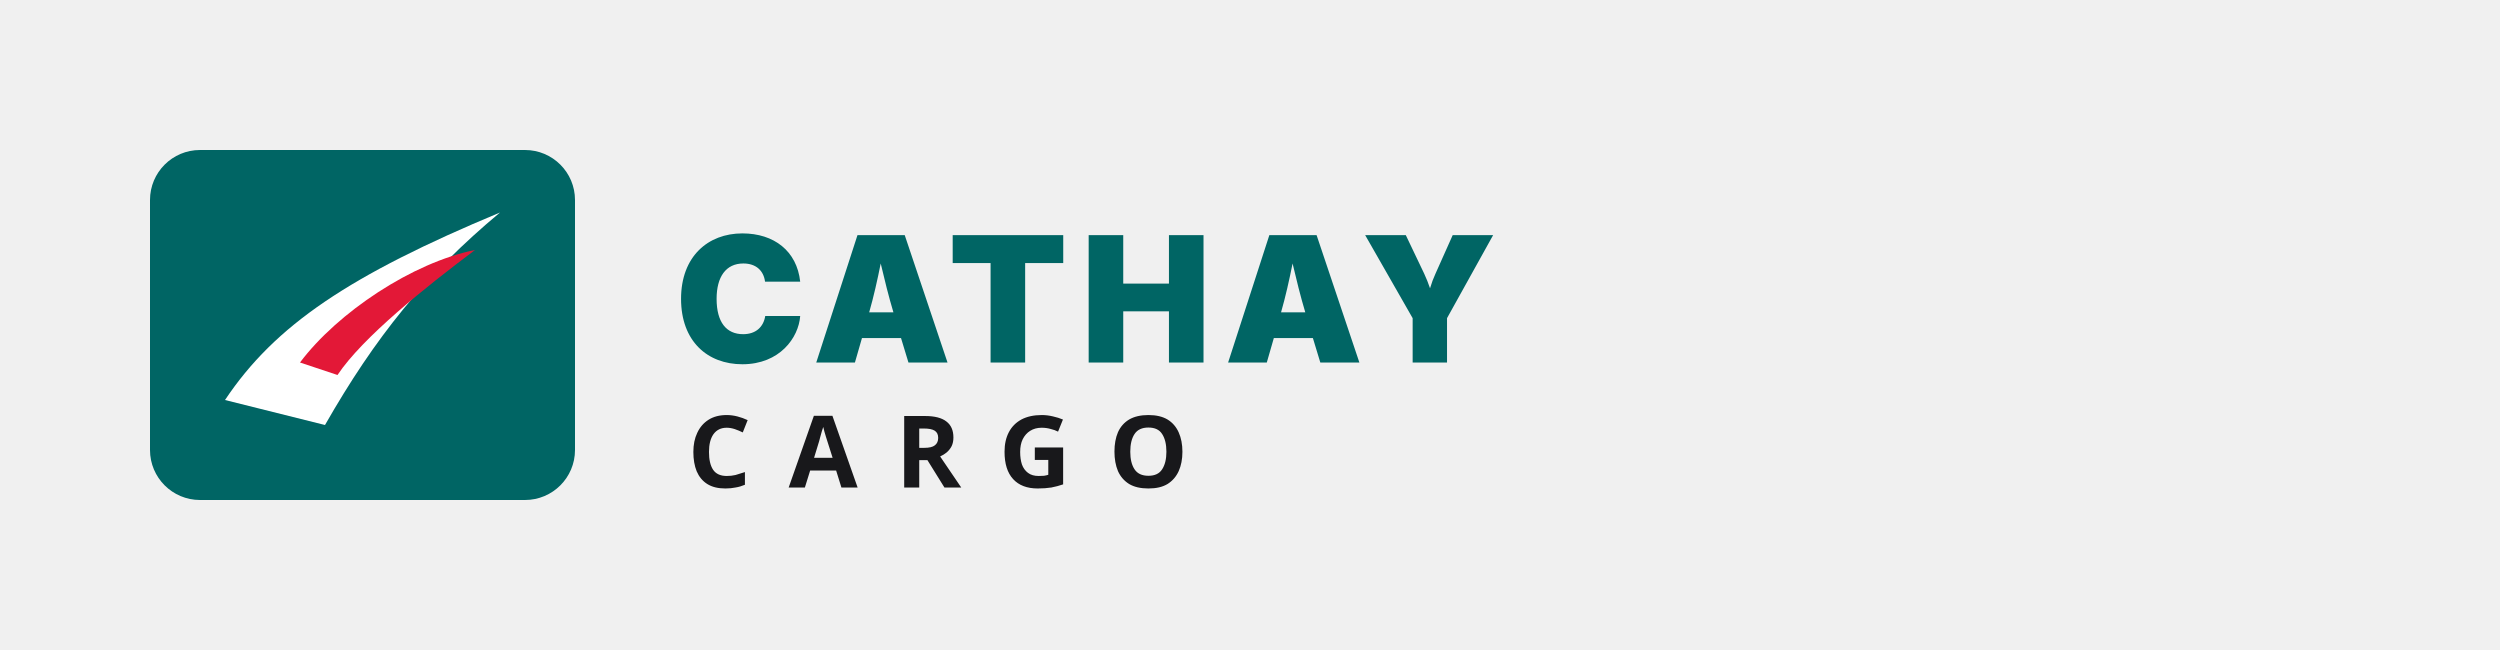
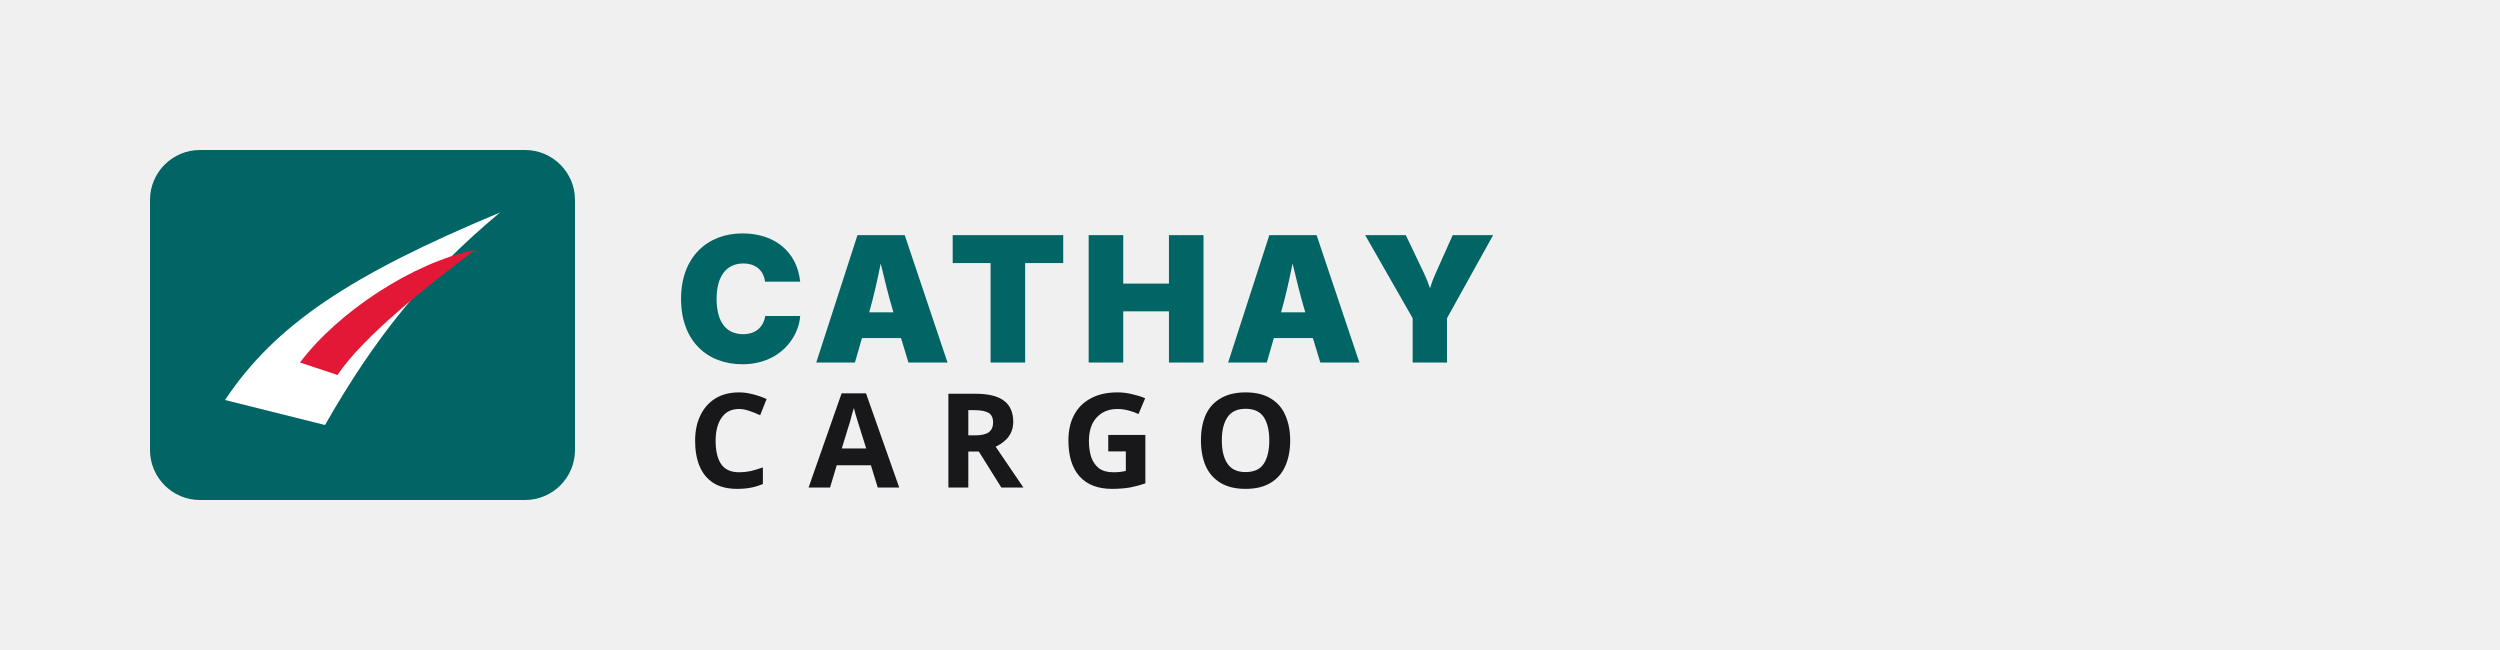
- <svg xmlns="http://www.w3.org/2000/svg" viewBox="0 0 200 52" fill="none">
+ <svg xmlns="http://www.w3.org/2000/svg" text-rendering="geometricPrecision" shape-rendering="geometricPrecision" viewBox="0 0 200 52" fill="none">
  <g transform="translate(12, 8)">
    <rect x="0" y="4" width="34" height="28" rx="4" fill="#006564" />
    <path d="M6 24 C10 18, 16 14, 28 9 C22 14, 18 19, 14 26 Z" fill="#FFFFFF" />
    <path d="M12 21 C15 17, 21 13, 26 12 C22 15, 17 19, 15 22 Z" fill="#E31837" />
    <text x="42" y="21" font-family="system-ui, -apple-system, sans-serif" font-size="14" font-weight="900" fill="#006564" letter-spacing="1">CATHAY</text>
-     <text x="43" y="31" font-family="system-ui, sans-serif" font-size="8" font-weight="800" fill="#18181B" letter-spacing="3">CARGO</text>
+     <text x="43" y="31" font-family="system-ui, sans-serif" font-size="10.5" font-weight="800" fill="#18181B" letter-spacing="3">CARGO</text>
  </g>
</svg>
